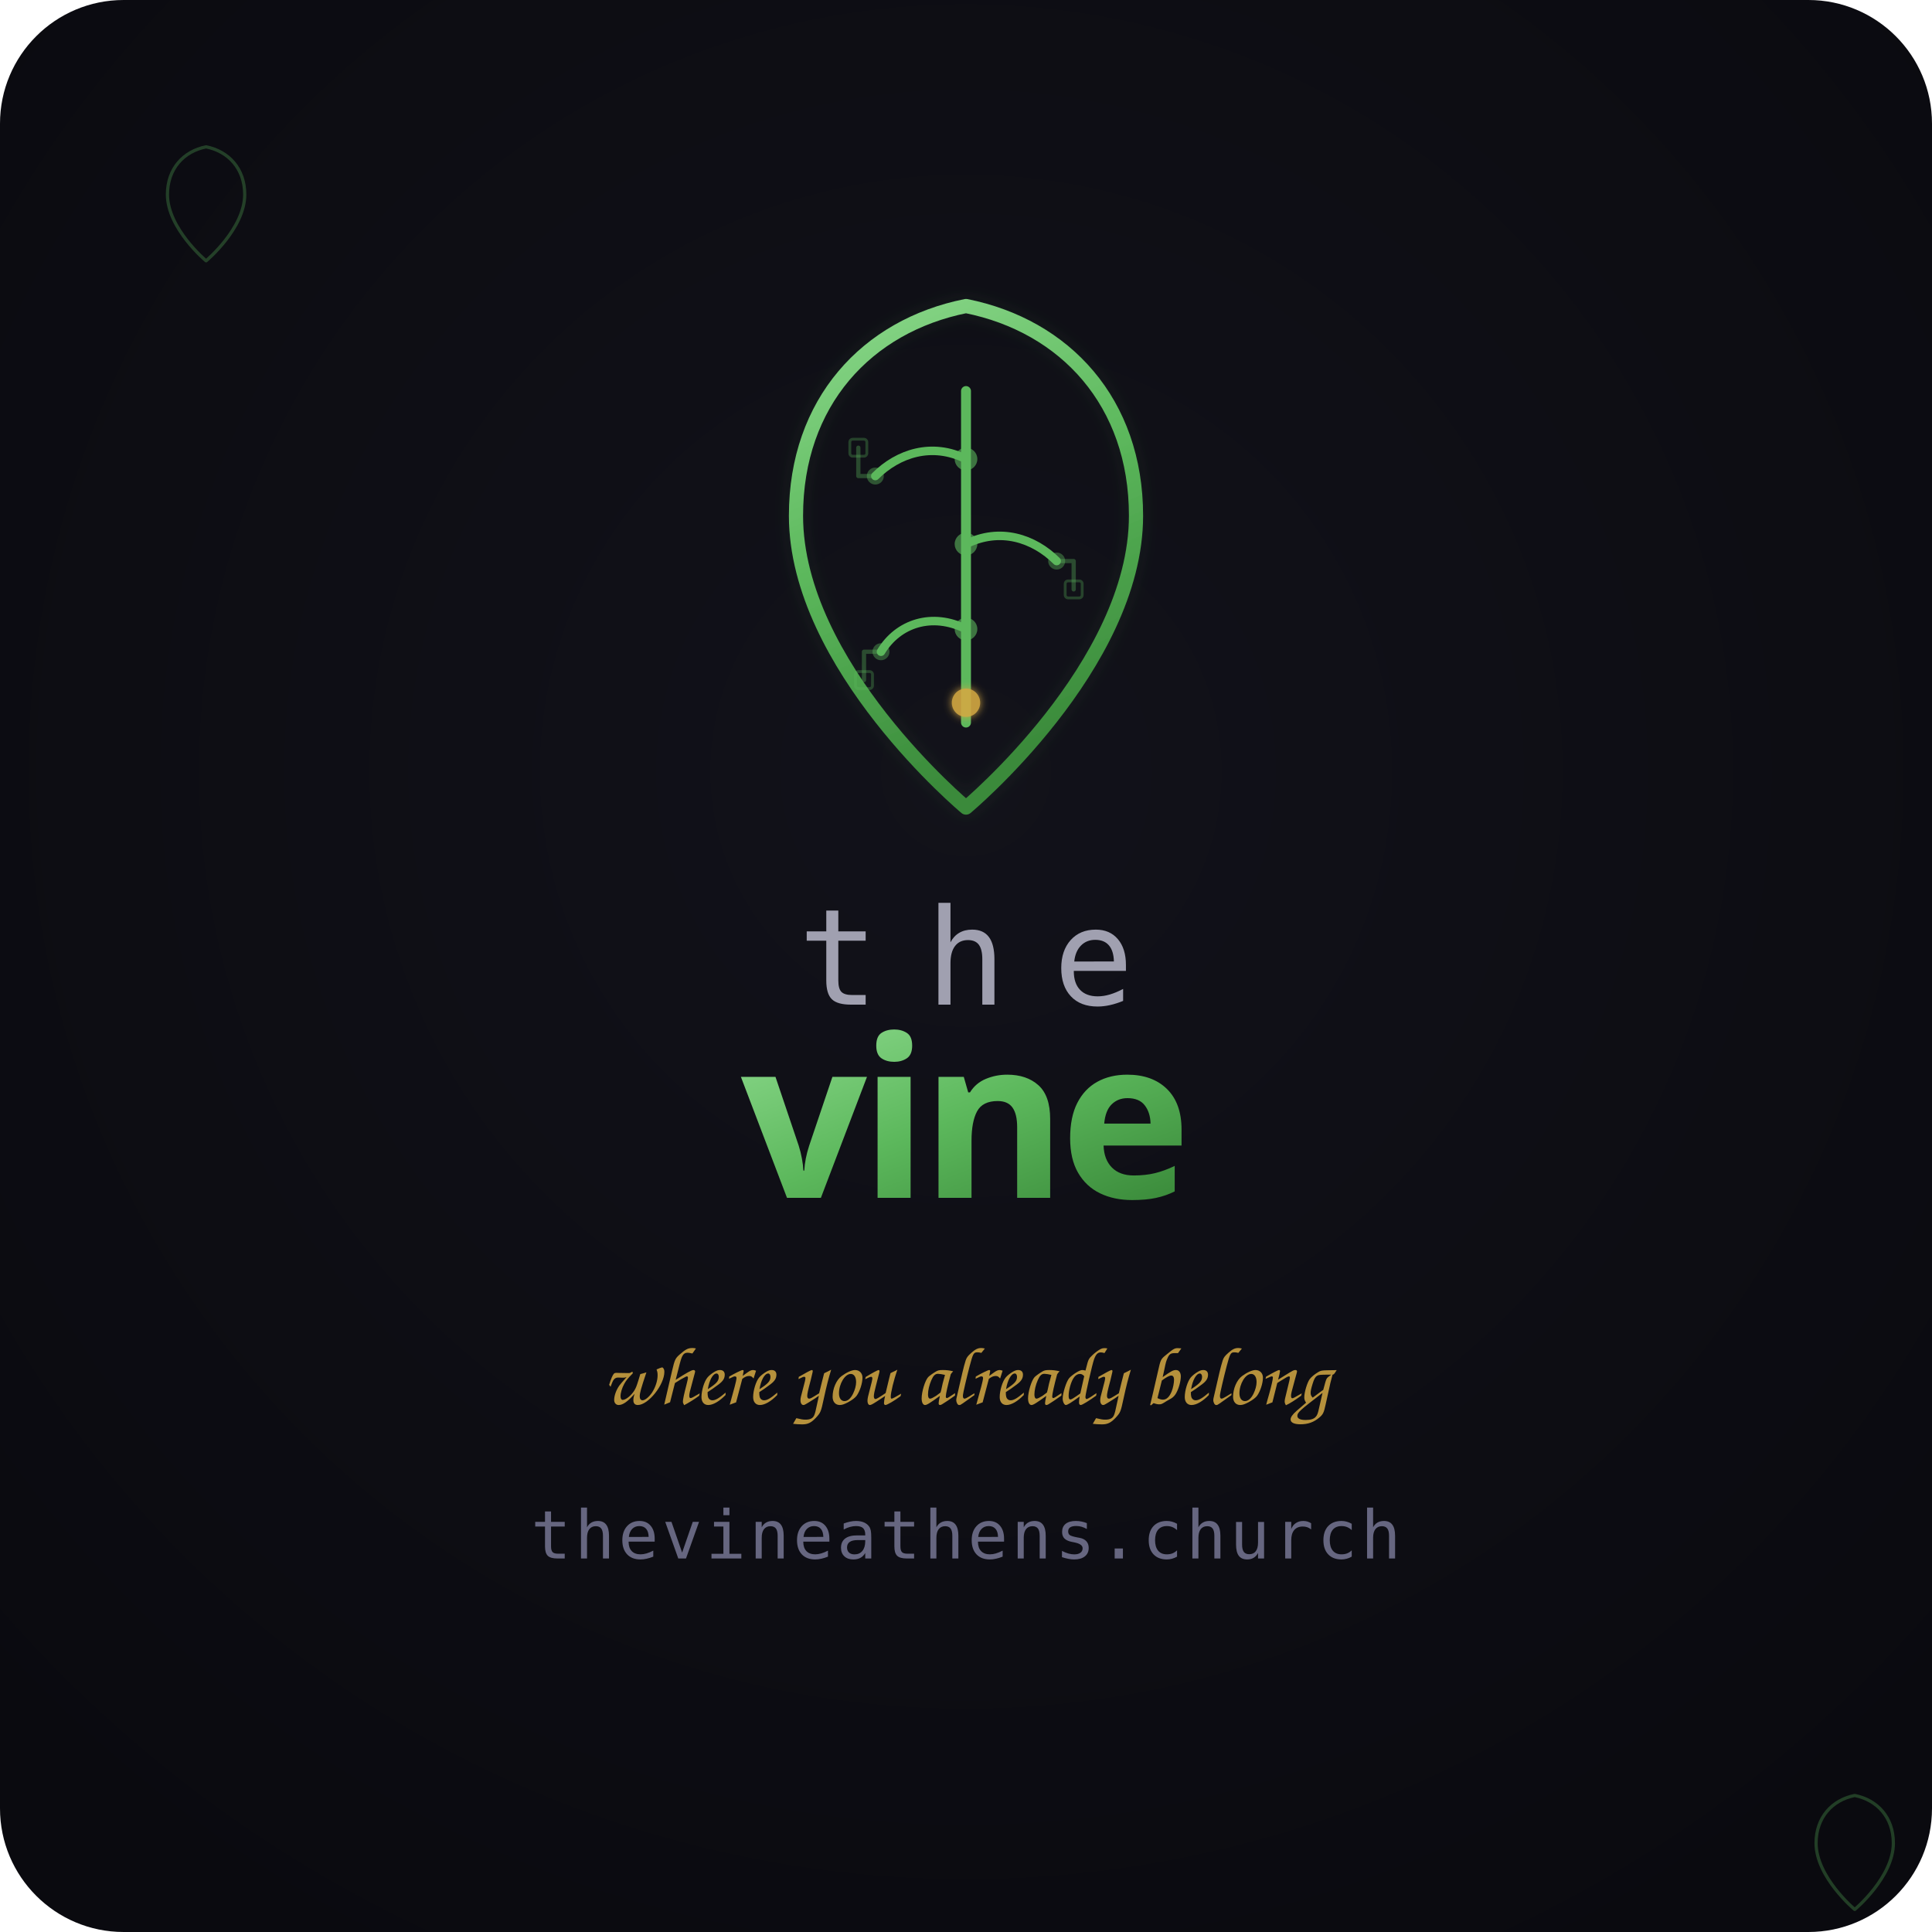
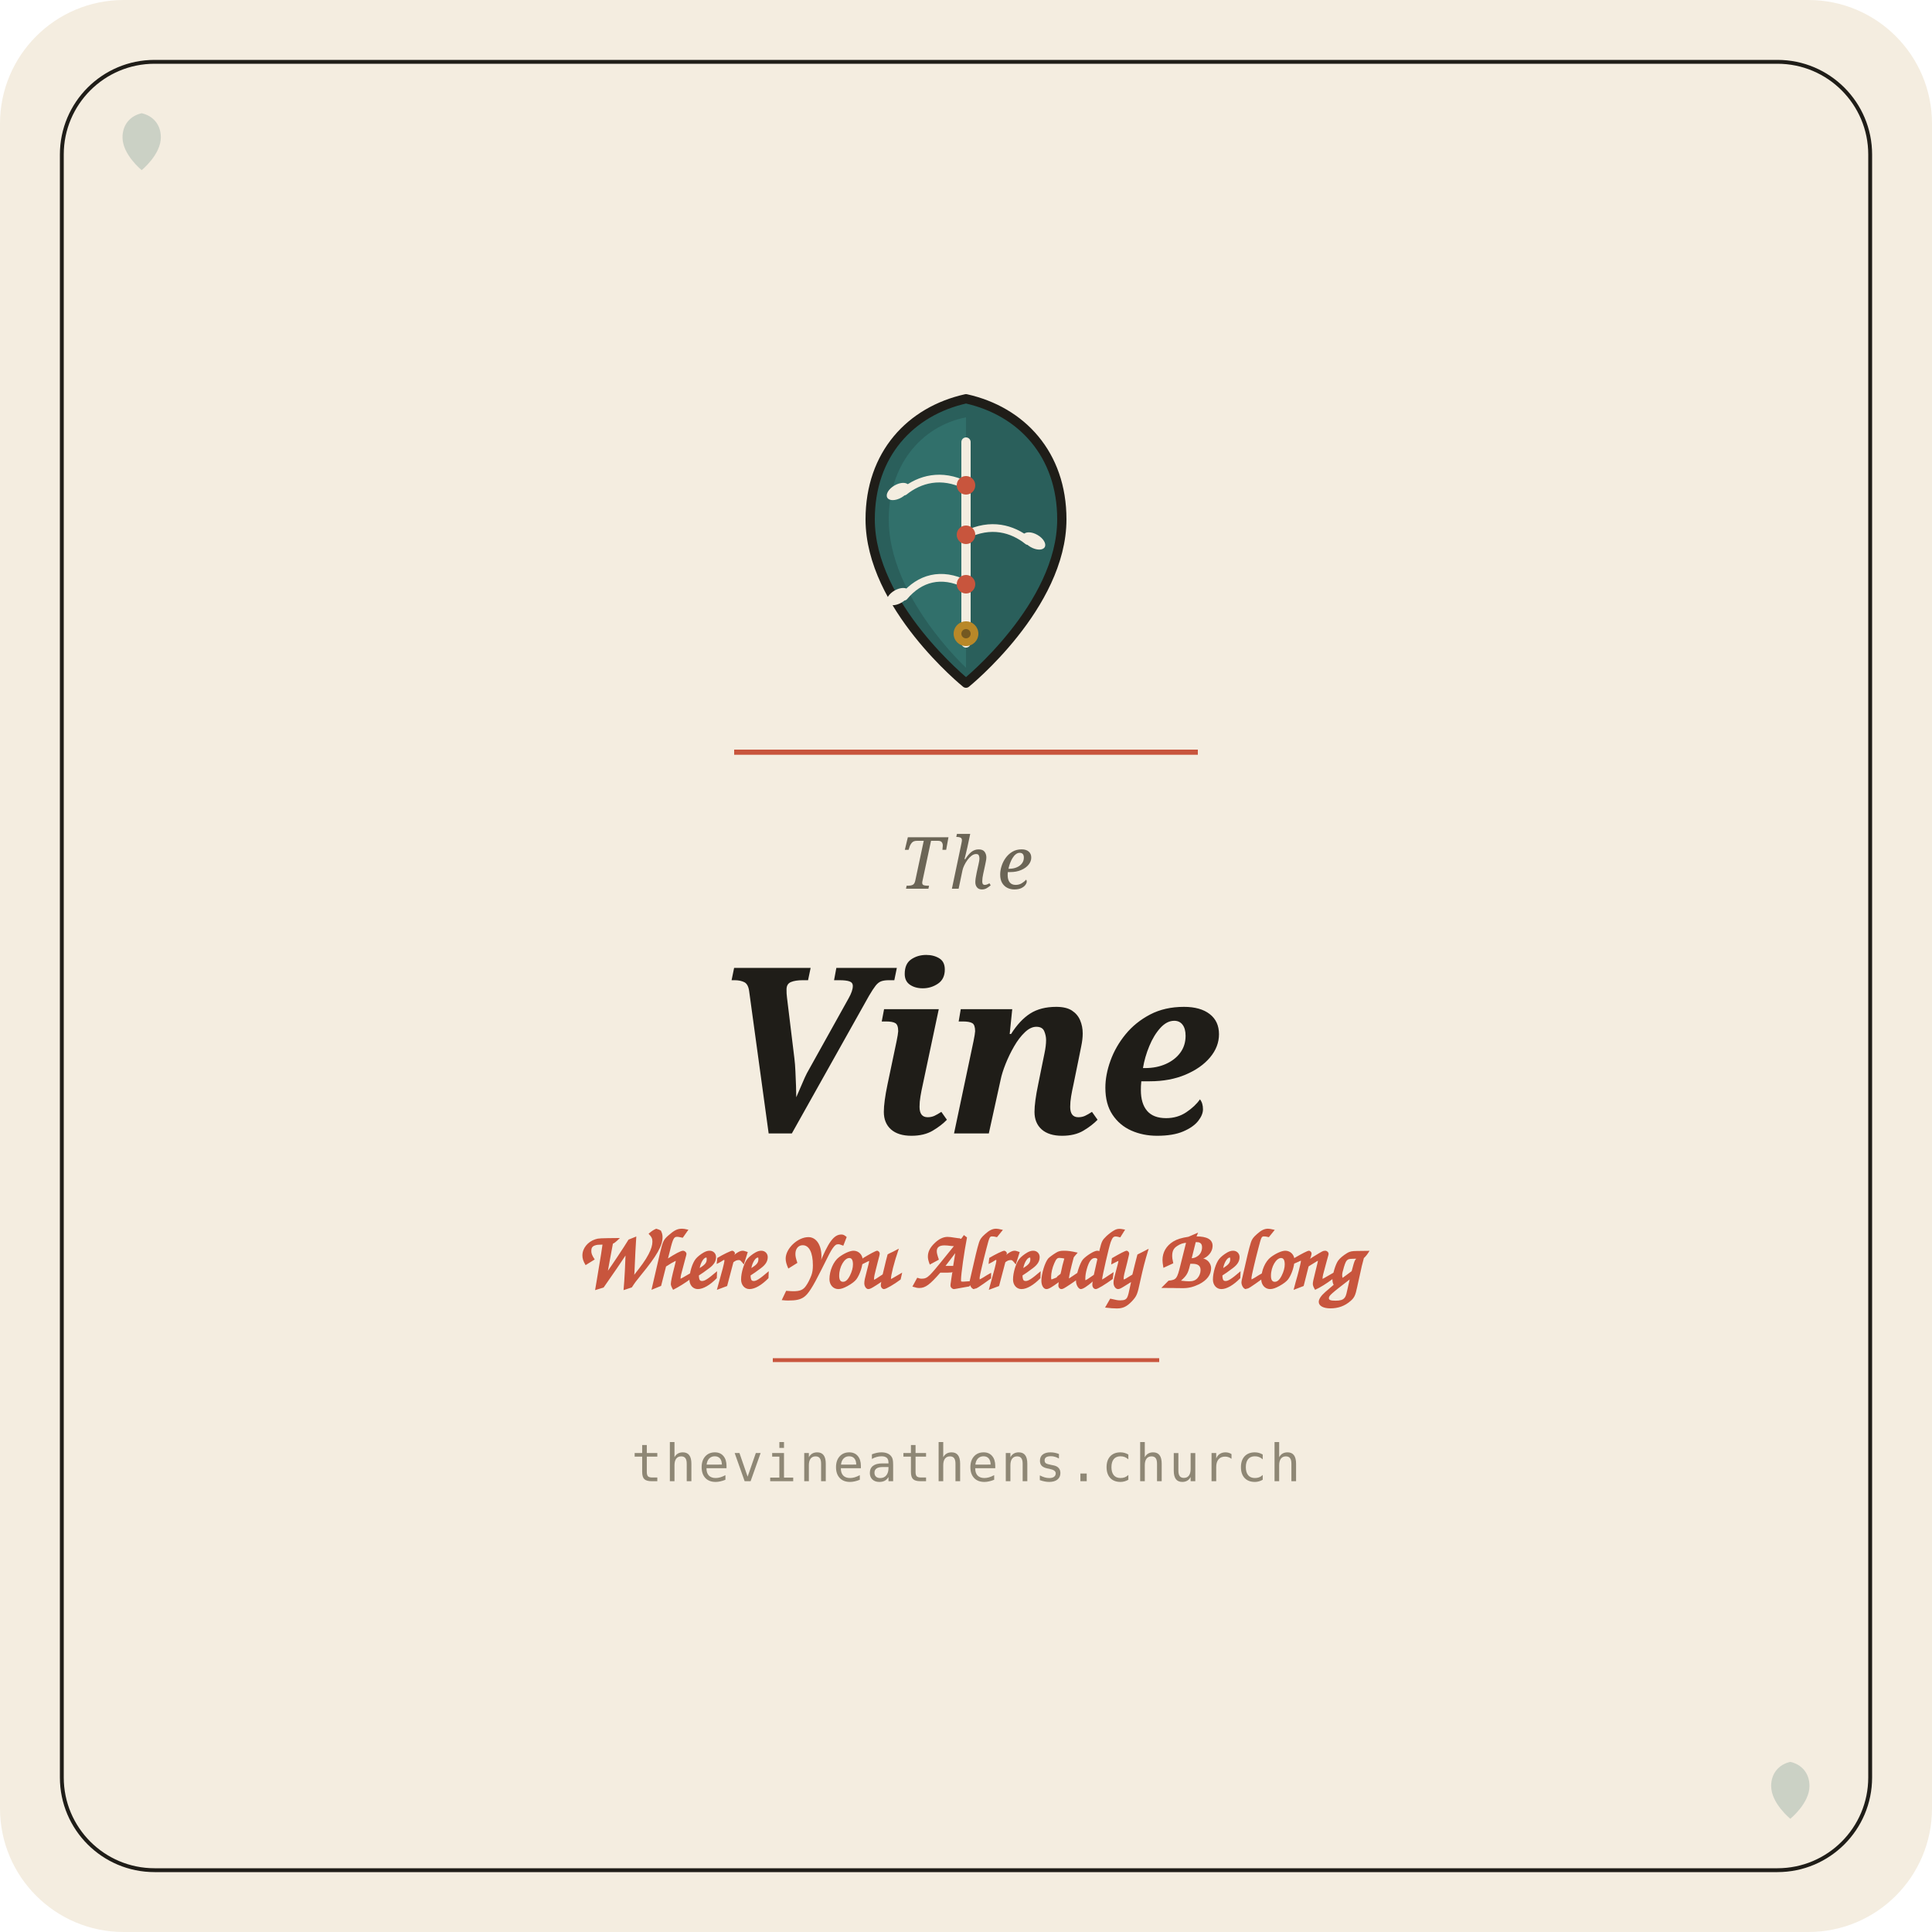
<svg xmlns="http://www.w3.org/2000/svg" viewBox="0 0 750 750" width="750" height="750">
-   <defs>
-     <radialGradient id="sq-bg" cx="50%" cy="40%" r="70%">
-       <stop offset="0%" stop-color="#12121a" />
-       <stop offset="100%" stop-color="#0a0a0f" />
-     </radialGradient>
-     <linearGradient id="sq-leaf-stroke" x1="0" y1="0" x2="0.3" y2="1">
-       <stop offset="0%" stop-color="#8cd98c" />
-       <stop offset="50%" stop-color="#5cb85c" />
-       <stop offset="100%" stop-color="#3a8a3a" />
-     </linearGradient>
-     <linearGradient id="sq-title-grad" x1="0" y1="0" x2="1" y2="1">
-       <stop offset="0%" stop-color="#8cd98c" />
-       <stop offset="50%" stop-color="#5cb85c" />
-       <stop offset="100%" stop-color="#3a8a3a" />
-     </linearGradient>
-     <filter id="sq-amber-glow" x="-50%" y="-50%" width="200%" height="200%">
-       <feGaussianBlur in="SourceGraphic" stdDeviation="1.5" result="blur" />
-       <feMerge>
-         <feMergeNode in="blur" />
-         <feMergeNode in="SourceGraphic" />
-       </feMerge>
-     </filter>
-     <filter id="sq-leaf-glow" x="-20%" y="-20%" width="140%" height="140%">
-       <feGaussianBlur in="SourceAlpha" stdDeviation="3" result="blur" />
-       <feFlood flood-color="#5cb85c" flood-opacity="0.1" />
-       <feComposite in2="blur" operator="in" result="glow" />
-       <feMerge>
-         <feMergeNode in="glow" />
-         <feMergeNode in="SourceGraphic" />
-       </feMerge>
-     </filter>
-   </defs>
-   <rect width="750" height="750" fill="url(#sq-bg)" rx="48" />
-   <g transform="translate(375, 220) scale(1.1)">
-     <g transform="translate(-100, -100)">
-       <path d="M100 185 C100 185 40 135 40 82 C40 42 65 15 100 8 C135 15 160 42 160 82 C160 135 100 185 100 185Z" fill="none" stroke="url(#sq-leaf-stroke)" stroke-width="5" stroke-linejoin="round" filter="url(#sq-leaf-glow)" />
-       <line x1="100" y1="38" x2="100" y2="155" stroke="#5cb85c" stroke-width="3.5" stroke-linecap="round" />
-       <path d="M100 62  C88 56  76 60  68 68" fill="none" stroke="#5cb85c" stroke-width="3" stroke-linecap="round" />
-       <path d="M100 92  C112 86  124 90  132 98" fill="none" stroke="#5cb85c" stroke-width="3" stroke-linecap="round" />
-       <path d="M100 122 C88 116 76 120 70 130" fill="none" stroke="#5cb85c" stroke-width="3" stroke-linecap="round" />
-       <path d="M68 68  L62 68  L62 58" fill="none" stroke="#5cb85c" stroke-width="1.5" stroke-linecap="round" stroke-linejoin="round" opacity="0.35" />
-       <path d="M132 98 L138 98 L138 108" fill="none" stroke="#5cb85c" stroke-width="1.5" stroke-linecap="round" stroke-linejoin="round" opacity="0.35" />
-       <path d="M70 130 L64 130 L64 140" fill="none" stroke="#5cb85c" stroke-width="1.5" stroke-linecap="round" stroke-linejoin="round" opacity="0.35" />
-       <circle cx="100" cy="62" r="4" fill="#5cb85c" opacity="0.6" />
-       <circle cx="100" cy="92" r="4" fill="#5cb85c" opacity="0.6" />
-       <circle cx="100" cy="122" r="4" fill="#5cb85c" opacity="0.6" />
-       <circle cx="68" cy="68" r="3" fill="#5cb85c" opacity="0.4" />
-       <circle cx="132" cy="98" r="3" fill="#5cb85c" opacity="0.4" />
-       <circle cx="70" cy="130" r="3" fill="#5cb85c" opacity="0.4" />
-       <rect x="59" y="55" width="6" height="6" rx="1" fill="none" stroke="#5cb85c" stroke-width="1" opacity="0.3" />
-       <rect x="135" y="105" width="6" height="6" rx="1" fill="none" stroke="#5cb85c" stroke-width="1" opacity="0.3" />
-       <rect x="61" y="137" width="6" height="6" rx="1" fill="none" stroke="#5cb85c" stroke-width="1" opacity="0.3" />
-       <circle cx="100" cy="148" r="5" fill="#d4a843" filter="url(#sq-amber-glow)" opacity="0.9" />
+   <rect width="750" height="750" fill="#f4ede0" rx="48" />
+   <rect x="24" y="24" width="702" height="702" fill="none" stroke="#1f1d18" stroke-width="1.5" rx="36" />
+   <g transform="translate(375, 210)">
+     <g transform="scale(0.6) translate(-100, -96)">
+       <path d="M100 188 C100 188 38 138 38 82 C38 40 64 12 100 4 C136 12 162 40 162 82 C162 138 100 188 100 188Z" fill="#2a5f5b" stroke="#1f1d18" stroke-width="6" stroke-linejoin="round" />
+       <path d="M100 178 C100 178 50 132 50 82 C50 48 70 22 100 16 L100 178Z" fill="#357b76" opacity="0.6" />
+       <path d="M100 32 L100 162" stroke="#f4ede0" stroke-width="6" stroke-linecap="round" />
+       <path d="M100 60 C84 52 70 56 60 64" fill="none" stroke="#f4ede0" stroke-width="5" stroke-linecap="round" />
+       <path d="M100 92 C116 84 130 88 140 96" fill="none" stroke="#f4ede0" stroke-width="5" stroke-linecap="round" />
+       <path d="M100 124 C84 116 70 120 60 132" fill="none" stroke="#f4ede0" stroke-width="5" stroke-linecap="round" />
+       <ellipse cx="56" cy="64" rx="8" ry="4.5" fill="#f4ede0" transform="rotate(-30 56 64)" />
+       <ellipse cx="144" cy="96" rx="8" ry="4.5" fill="#f4ede0" transform="rotate(30 144 96)" />
+       <ellipse cx="56" cy="132" rx="8" ry="4.5" fill="#f4ede0" transform="rotate(-30 56 132)" />
+       <circle cx="100" cy="60" r="6" fill="#c8553d" />
+       <circle cx="100" cy="92" r="6" fill="#c8553d" />
+       <circle cx="100" cy="124" r="6" fill="#c8553d" />
+       <circle cx="100" cy="156" r="8" fill="#b88828" />
+       <circle cx="100" cy="156" r="3" fill="#1f1d18" opacity="0.45" />
    </g>
  </g>
-   <text x="375" y="390" text-anchor="middle" font-family="'JetBrains Mono', monospace" font-size="52" font-weight="300" fill="#a0a0b0" letter-spacing="0.35em">the</text>
-   <text x="375" y="465" text-anchor="middle" font-family="'Space Grotesk', sans-serif" font-size="86" font-weight="700" fill="url(#sq-title-grad)" letter-spacing="-0.03em">vine</text>
-   <text x="375" y="545" text-anchor="middle" font-family="'Caveat', cursive" font-size="32" font-weight="400" fill="#d4a843" opacity="0.85">where you already belong</text>
-   <text x="375" y="605" text-anchor="middle" font-family="'JetBrains Mono', monospace" font-size="26" font-weight="400" fill="#666680" letter-spacing="0.05em">thevineathens.church</text>
-   <g transform="translate(55, 55) scale(0.25)" opacity="0.3">
-     <path d="M100 185 C100 185 40 135 40 82 C40 42 65 15 100 8 C135 15 160 42 160 82 C160 135 100 185 100 185Z" fill="none" stroke="#5cb85c" stroke-width="5" stroke-linejoin="round" />
+   <line x1="285" y1="292" x2="465" y2="292" stroke="#c8553d" stroke-width="2" />
+   <text x="375" y="345" text-anchor="middle" font-family="'Playfair Display', Georgia, serif" font-size="28" font-weight="500" font-style="italic" fill="#6b6556" letter-spacing="2px">The</text>
+   <text x="375" y="440" text-anchor="middle" font-family="'Playfair Display', Georgia, serif" font-size="90" font-weight="900" font-style="italic" fill="#1f1d18" letter-spacing="-2px">Vine</text>
+   <text x="375" y="500" text-anchor="middle" font-family="'Caveat', cursive" font-size="32" font-weight="700" fill="#c8553d">Where You Already Belong</text>
+   <line x1="300" y1="528" x2="450" y2="528" stroke="#c8553d" stroke-width="1.5" />
+   <text x="375" y="575" text-anchor="middle" font-family="'JetBrains Mono', monospace" font-size="20" fill="#8e8775" letter-spacing="1px">thevineathens.church</text>
+   <g transform="translate(55, 55) scale(0.12) translate(-100, -96)" opacity="0.2">
+     <path d="M100 188 C100 188 38 138 38 82 C38 40 64 12 100 4 C136 12 162 40 162 82 C162 138 100 188 100 188Z" fill="#2a5f5b" stroke="none" />
  </g>
-   <g transform="translate(695, 695) scale(0.25)" opacity="0.3">
-     <path d="M100 185 C100 185 40 135 40 82 C40 42 65 15 100 8 C135 15 160 42 160 82 C160 135 100 185 100 185Z" fill="none" stroke="#5cb85c" stroke-width="5" stroke-linejoin="round" />
+   <g transform="translate(695, 695) scale(0.12) translate(-100, -96)" opacity="0.2">
+     <path d="M100 188 C100 188 38 138 38 82 C38 40 64 12 100 4 C136 12 162 40 162 82 C162 138 100 188 100 188Z" fill="#2a5f5b" stroke="none" />
  </g>
</svg>
